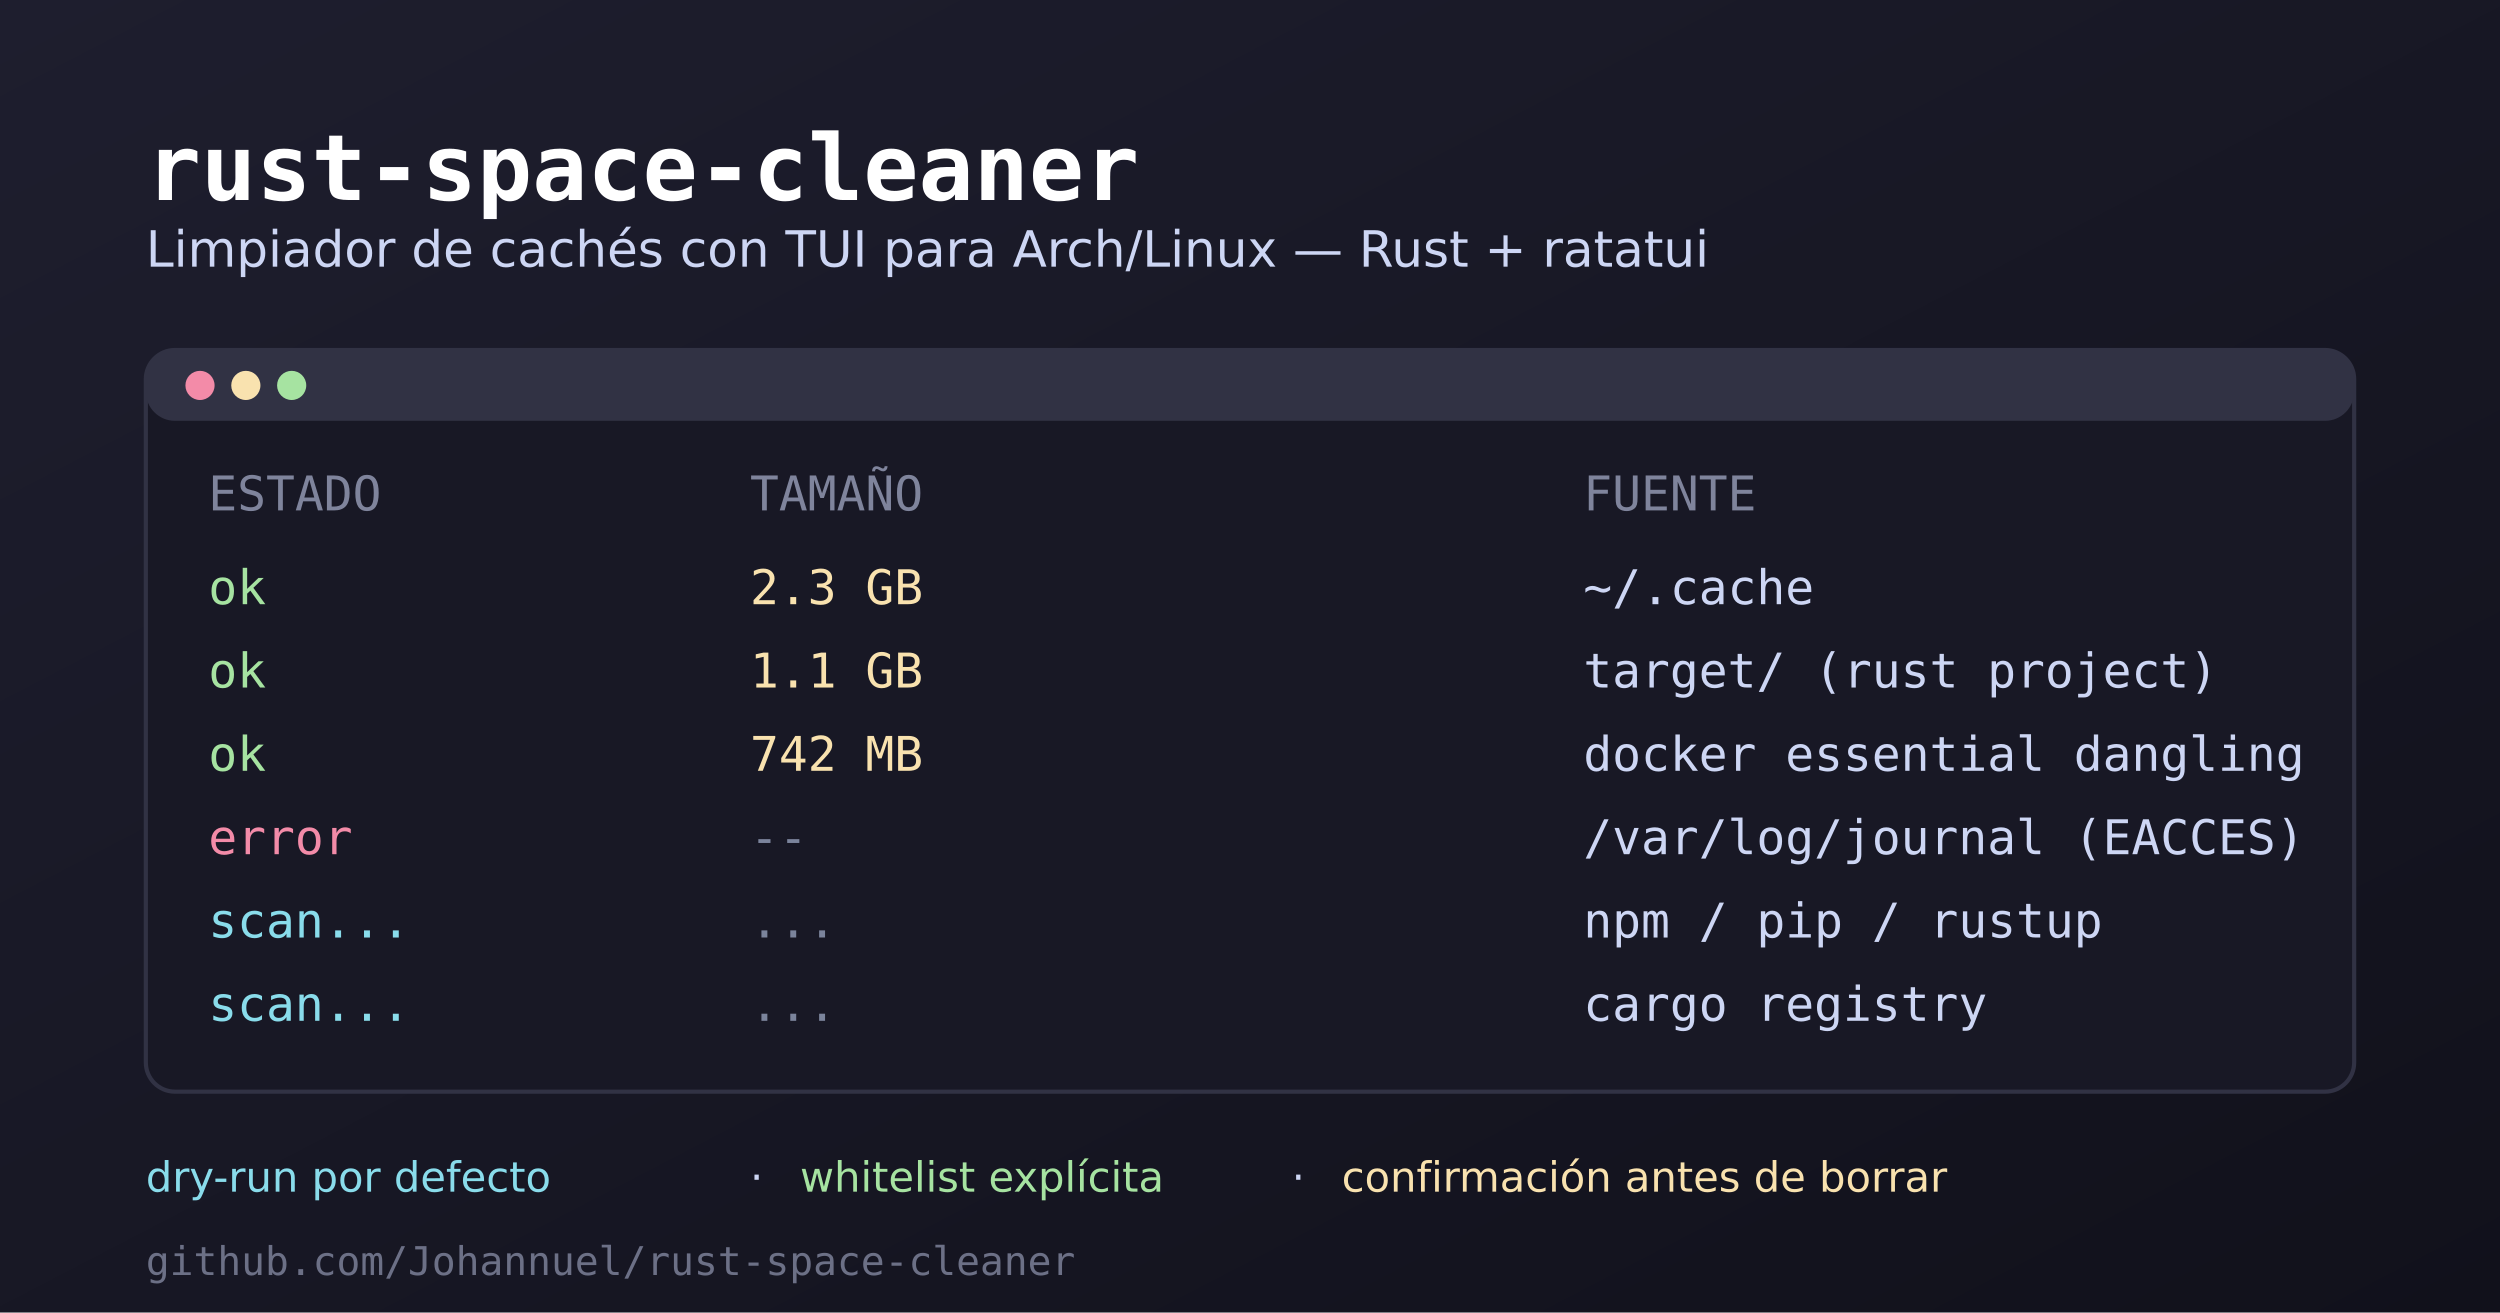
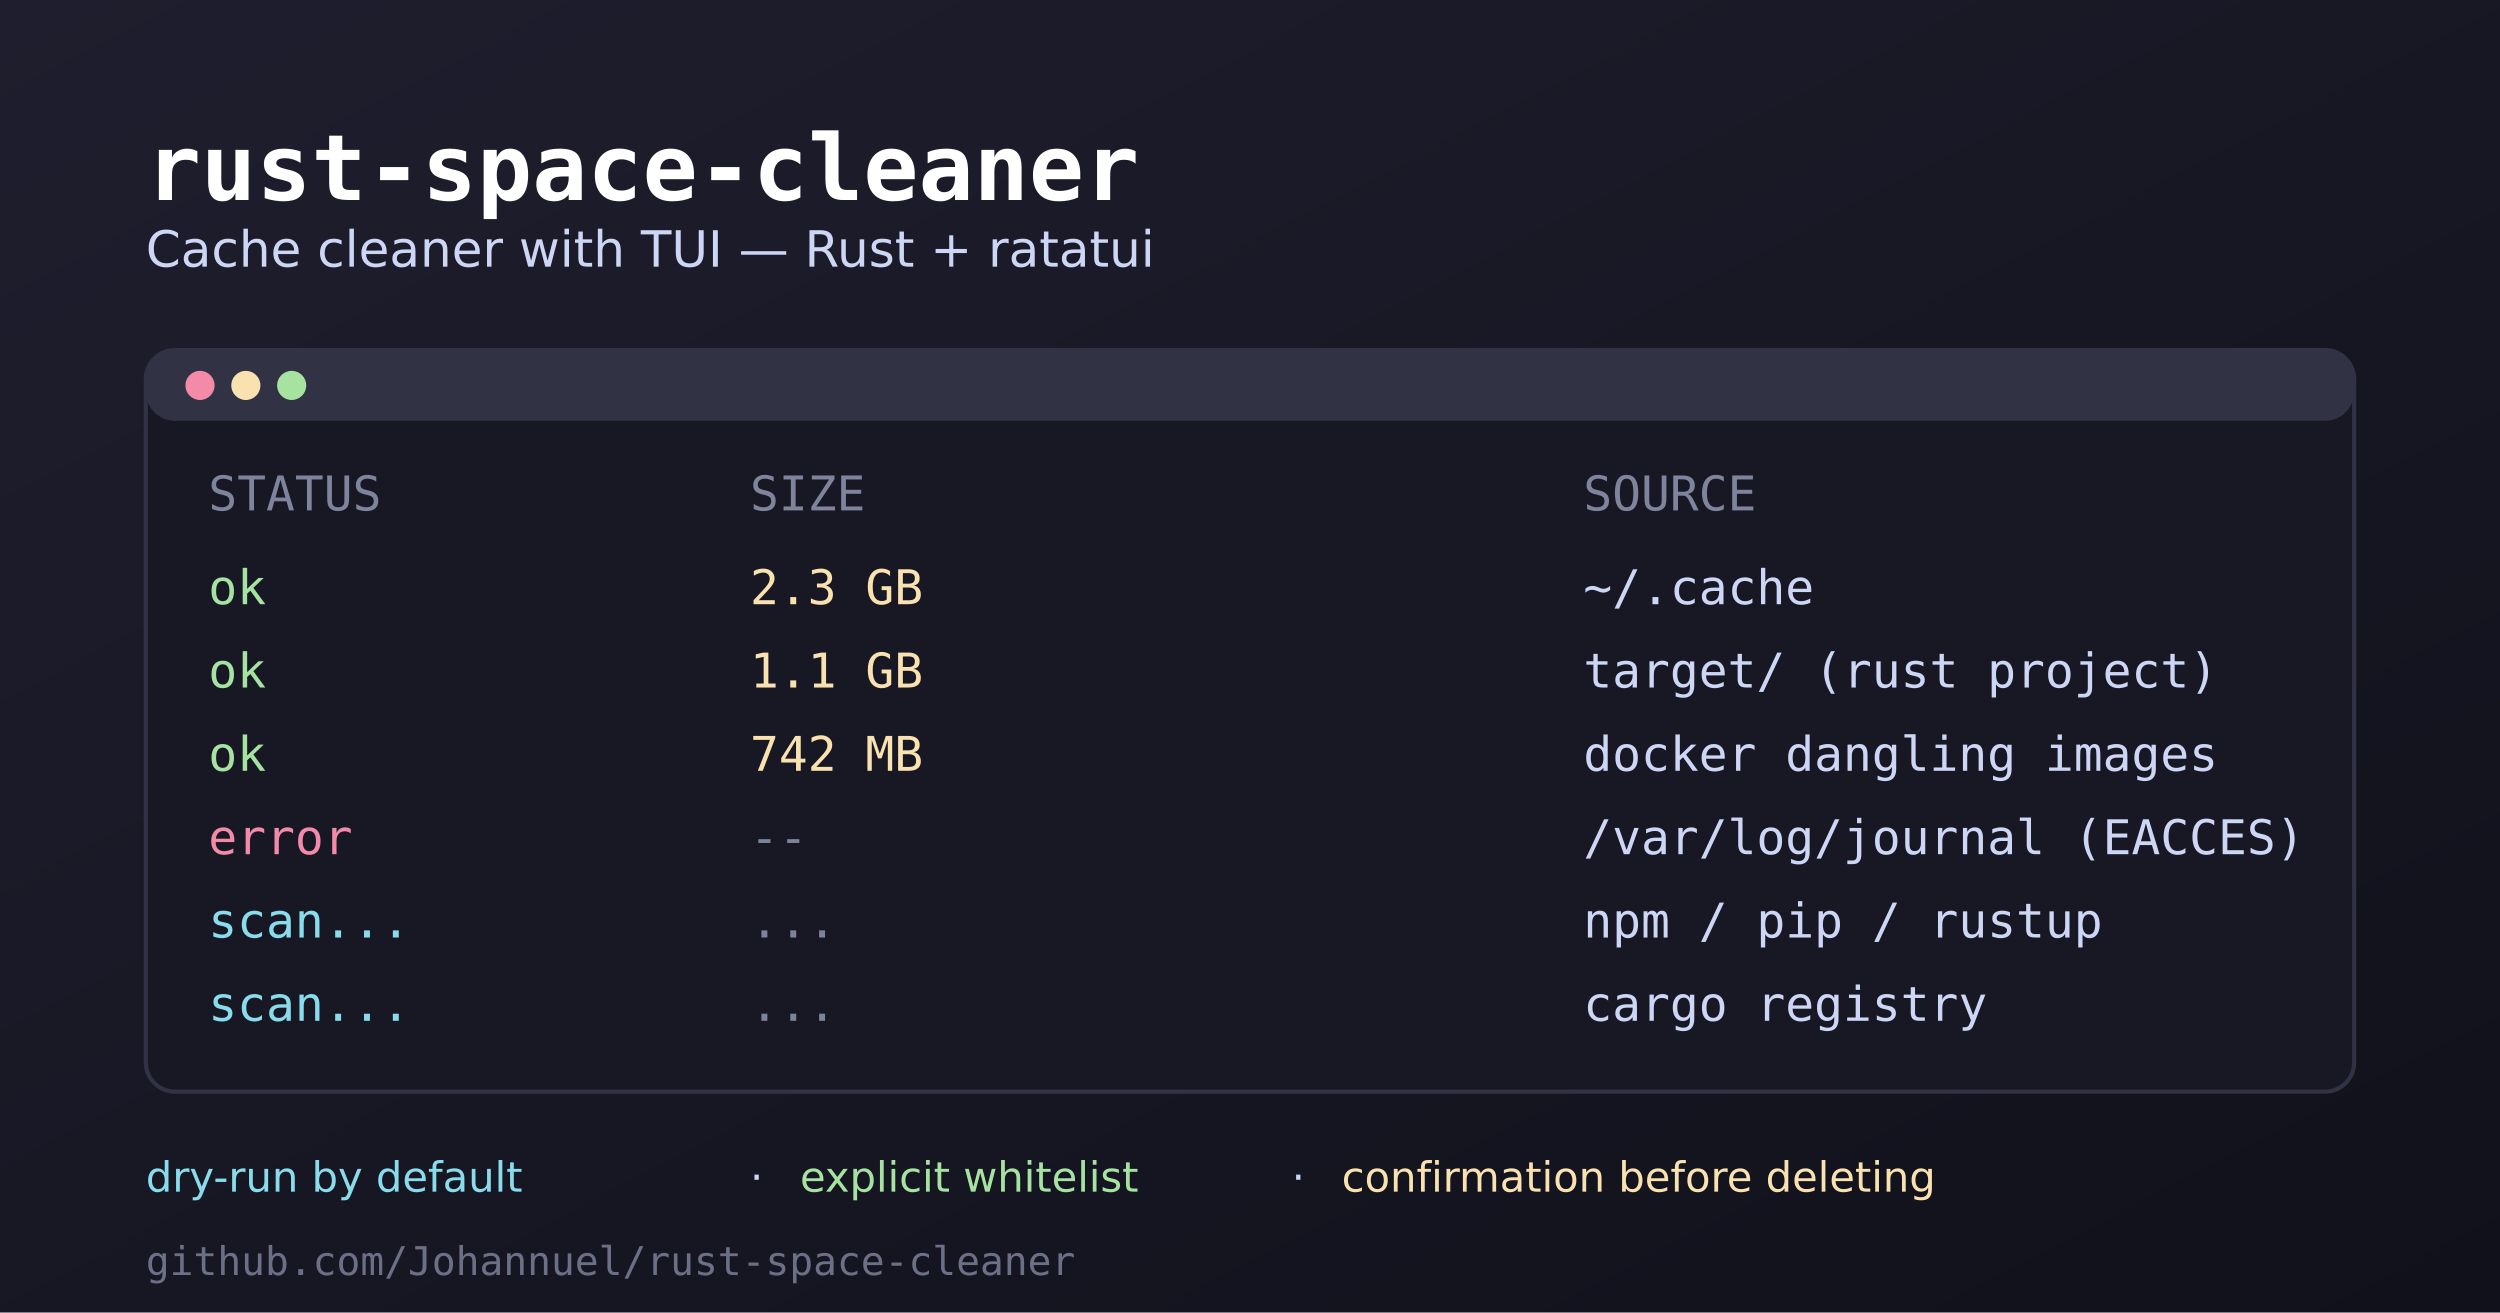
<svg xmlns="http://www.w3.org/2000/svg" width="1200" height="630" viewBox="0 0 1200 630">
  <defs>
    <linearGradient id="bg" x1="0" y1="0" x2="1" y2="1">
      <stop offset="0" stop-color="#1e1e2e" />
      <stop offset="1" stop-color="#11111b" />
    </linearGradient>
    <linearGradient id="accent" x1="0" y1="0" x2="1" y2="0">
      <stop offset="0" stop-color="#89dceb" />
      <stop offset="1" stop-color="#a6e3a1" />
    </linearGradient>
  </defs>
  <rect width="1200" height="630" fill="url(#bg)" />
  <text x="70" y="96" font-family="'JetBrains Mono','DejaVu Sans Mono',monospace" font-size="44" font-weight="bold" fill="#ffffff">rust-space-cleaner</text>
-   <text x="70" y="128" font-size="24" fill="#cdd6f4" font-family="'DejaVu Sans',sans-serif">Limpiador de cachés con TUI para Arch/Linux — Rust + ratatui</text>
+   <text x="70" y="128" font-size="24" fill="#cdd6f4" font-family="'DejaVu Sans',sans-serif">Cache cleaner with TUI — Rust + ratatui</text>
  <rect x="70" y="168" width="1060" height="356" rx="14" fill="#181825" stroke="#313244" stroke-width="2" />
  <rect x="70" y="168" width="1060" height="34" rx="14" fill="#313244" />
  <circle cx="96" cy="185" r="7" fill="#f38ba8" />
  <circle cx="118" cy="185" r="7" fill="#f9e2af" />
  <circle cx="140" cy="185" r="7" fill="#a6e3a1" />
  <g font-family="'JetBrains Mono','DejaVu Sans Mono',monospace" font-size="23">
-     <text x="100" y="245" fill="#7f849c">ESTADO</text>
-     <text x="360" y="245" fill="#7f849c">TAMAÑO</text>
-     <text x="760" y="245" fill="#7f849c">FUENTE</text>
+     <text x="100" y="245" fill="#7f849c">STATUS</text>
+     <text x="360" y="245" fill="#7f849c">SIZE</text>
+     <text x="760" y="245" fill="#7f849c">SOURCE</text>
    <text x="100" y="290" fill="#a6e3a1">ok</text>
    <text x="360" y="290" fill="#f9e2af">2.3 GB</text>
    <text x="760" y="290" fill="#cdd6f4">~/.cache</text>
    <text x="100" y="330" fill="#a6e3a1">ok</text>
    <text x="360" y="330" fill="#f9e2af">1.1 GB</text>
    <text x="760" y="330" fill="#cdd6f4">target/ (rust project)</text>
    <text x="100" y="370" fill="#a6e3a1">ok</text>
    <text x="360" y="370" fill="#f9e2af">742 MB</text>
-     <text x="760" y="370" fill="#cdd6f4">docker essential dangling</text>
+     <text x="760" y="370" fill="#cdd6f4">docker dangling images</text>
    <text x="100" y="410" fill="#f38ba8">error</text>
    <text x="360" y="410" fill="#7b849c">--</text>
    <text x="760" y="410" fill="#cdd6f4">/var/log/journal (EACCES)</text>
    <text x="100" y="450" fill="#89dceb">scan...</text>
    <text x="360" y="450" fill="#7b849c">...</text>
    <text x="760" y="450" fill="#cdd6f4">npm / pip / rustup</text>
    <text x="100" y="490" fill="#89dceb">scan...</text>
    <text x="360" y="490" fill="#7b849c">...</text>
    <text x="760" y="490" fill="#cdd6f4">cargo registry</text>
  </g>
  <g font-family="'DejaVu Sans',sans-serif" font-size="20">
-     <text x="70" y="572" fill="#89dceb">dry-run por defecto</text>
+     <text x="70" y="572" fill="#89dceb">dry-run by default</text>
    <text x="360" y="572" fill="#cdd6f4">·</text>
-     <text x="384" y="572" fill="#a6e3a1">whitelist explícita</text>
+     <text x="384" y="572" fill="#a6e3a1">explicit whitelist</text>
    <text x="620" y="572" fill="#cdd6f4">·</text>
-     <text x="644" y="572" fill="#f9e2af">confirmación antes de borrar</text>
+     <text x="644" y="572" fill="#f9e2af">confirmation before deleting</text>
  </g>
  <text x="70" y="612" font-family="'JetBrains Mono','DejaVu Sans Mono',monospace" font-size="19" fill="#6c7086">github.com/Johannuel/rust-space-cleaner</text>
</svg>
